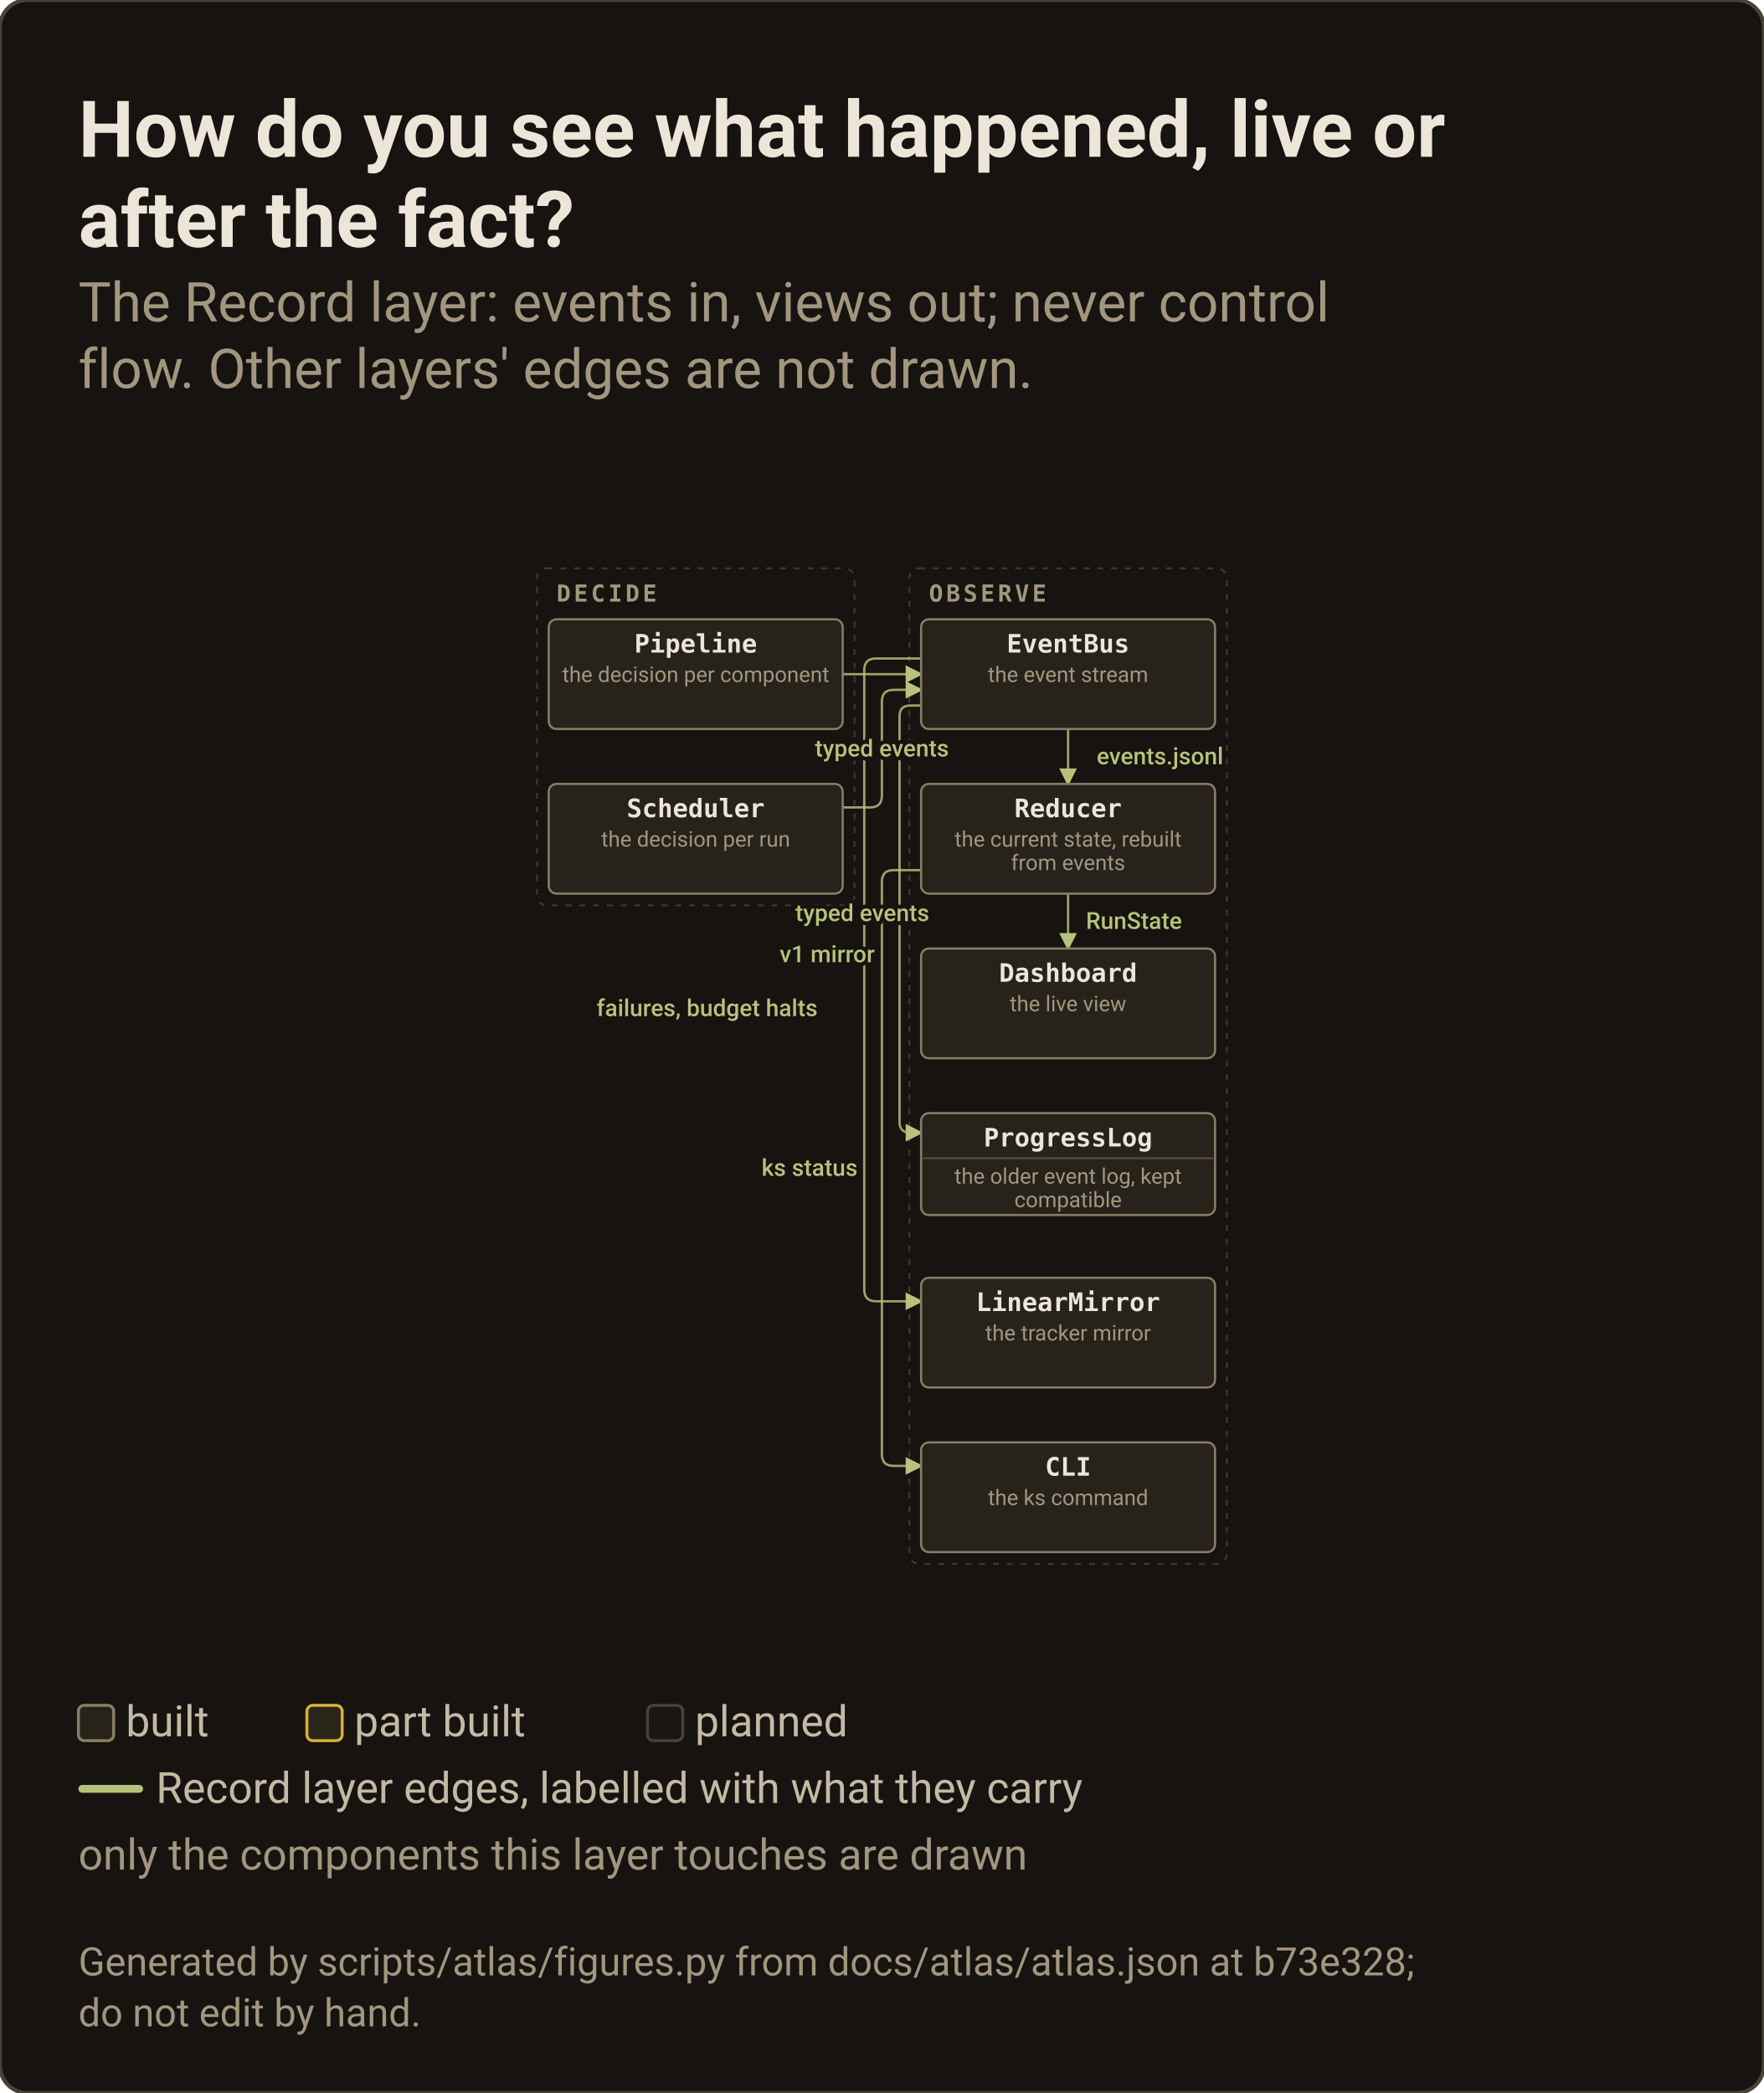
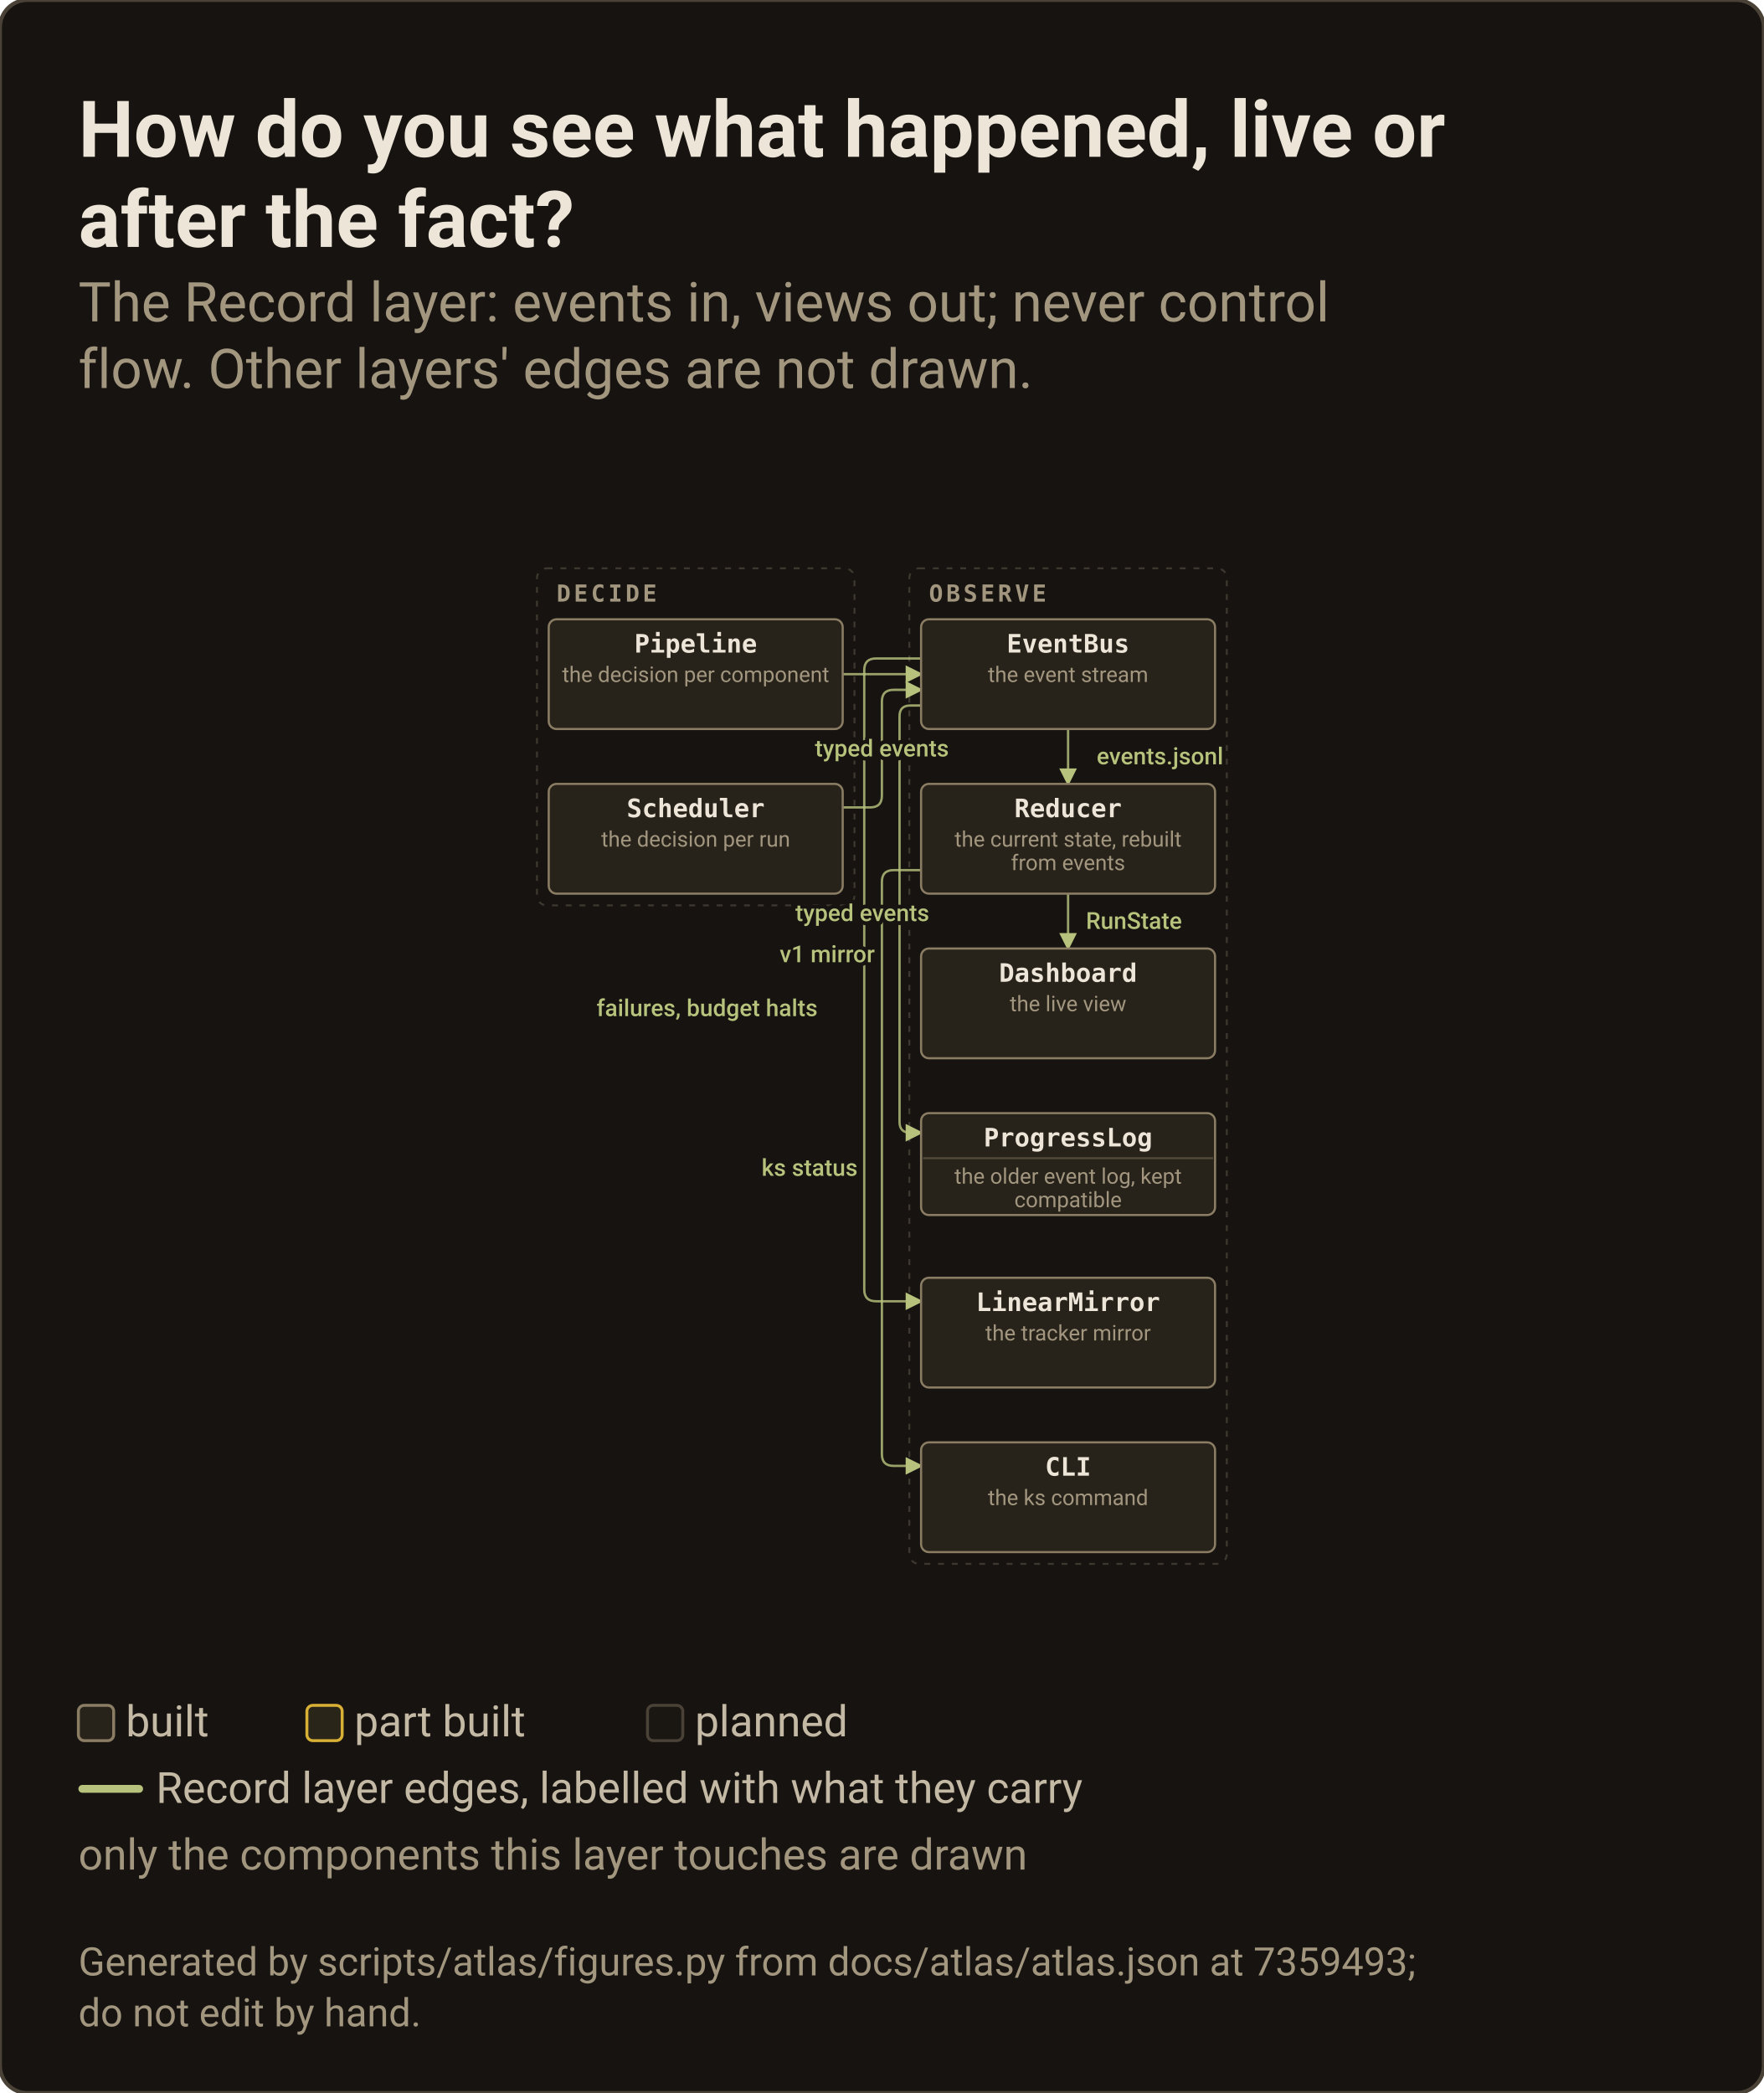
<svg xmlns="http://www.w3.org/2000/svg" width="900" height="1068" viewBox="0 0 900 1068" role="img" aria-label="Record layer of the kstrl system map">
  <rect x="0" y="0" width="900" height="1068" rx="14" fill="#161310" stroke="#4A4237" stroke-width="2" />
  <text x="40.0" y="80.0" class="c0">How do you see what happened, live or</text>
  <text x="40.0" y="126.0" class="c0">after the fact?</text>
  <text x="40.0" y="164.0" class="c1">The Record layer: events in, views out; never control</text>
  <text x="40.0" y="198.0" class="c1">flow. Other layers' edges are not drawn.</text>
  <svg id="map" x="266.0" y="216.0" width="368" height="632" viewBox="0 0 368 632" overflow="visible">
    <defs>
      <marker id="map-m-work" viewBox="0 0 8 8" refX="7" refY="4" markerUnits="userSpaceOnUse" markerWidth="9" markerHeight="9" orient="auto-start-reverse">
        <path d="M0,0 L8,4 L0,8 z" fill="#D9CDB2" />
      </marker>
      <marker id="map-m-measure" viewBox="0 0 8 8" refX="7" refY="4" markerUnits="userSpaceOnUse" markerWidth="9" markerHeight="9" orient="auto-start-reverse">
        <path d="M0,0 L8,4 L0,8 z" fill="#82A7BA" />
      </marker>
      <marker id="map-m-feedback" viewBox="0 0 8 8" refX="7" refY="4" markerUnits="userSpaceOnUse" markerWidth="9" markerHeight="9" orient="auto-start-reverse">
        <path d="M0,0 L8,4 L0,8 z" fill="#E39A86" />
      </marker>
      <marker id="map-m-operator" viewBox="0 0 8 8" refX="7" refY="4" markerUnits="userSpaceOnUse" markerWidth="9" markerHeight="9" orient="auto-start-reverse">
        <path d="M0,0 L8,4 L0,8 z" fill="#DD9BBD" />
      </marker>
      <marker id="map-m-trust" viewBox="0 0 8 8" refX="7" refY="4" markerUnits="userSpaceOnUse" markerWidth="9" markerHeight="9" orient="auto-start-reverse">
        <path d="M0,0 L8,4 L0,8 z" fill="#B48EC9" />
      </marker>
      <marker id="map-m-learn" viewBox="0 0 8 8" refX="7" refY="4" markerUnits="userSpaceOnUse" markerWidth="9" markerHeight="9" orient="auto-start-reverse">
        <path d="M0,0 L8,4 L0,8 z" fill="#86C9A9" />
      </marker>
      <marker id="map-m-record" viewBox="0 0 8 8" refX="7" refY="4" markerUnits="userSpaceOnUse" markerWidth="9" markerHeight="9" orient="auto-start-reverse">
        <path d="M0,0 L8,4 L0,8 z" fill="#B7C27C" />
      </marker>
      <marker id="map-m-change" viewBox="0 0 8 8" refX="7" refY="4" markerUnits="userSpaceOnUse" markerWidth="9" markerHeight="9" orient="auto-start-reverse">
        <path d="M0,0 L8,4 L0,8 z" fill="#E26D5A" />
      </marker>
      <marker id="map-m-reach" viewBox="0 0 8 8" refX="7" refY="4" markerUnits="userSpaceOnUse" markerWidth="9" markerHeight="9" orient="auto-start-reverse">
        <path d="M0,0 L8,4 L0,8 z" fill="#E5A84F" />
      </marker>
    </defs>
    <style>#map .node.quiet{opacity:.42}#map .node.planned{opacity:.5}#map .node.planned.quiet{opacity:.3}#map .node.meas .node__box{stroke:#82A7BA;stroke-width:2.2}#map .node.acts .node__box{stroke:#E5A84F;stroke-width:2.4}#map .node__ring{display:none;fill:none;stroke:#82A7BA;stroke-width:1.6}#map .node.meas .node__ring{display:inline}#map .flow.planned{opacity:.35}#map .flowlbl.planned{opacity:.5}#map .flow.off,#map .flowlbl.off{display:none}#map .flow.hot{opacity:1;stroke-opacity:1;stroke-width:2.6}#map .flowlbl.hot{opacity:1}</style>
    <rect x="8.0" y="74.0" width="162.0" height="172.0" rx="5" fill="none" stroke="#A2967F" stroke-opacity=".28" stroke-width="1" stroke-dasharray="3 4" />
    <text x="18.0" y="91.0" class="t1">DECIDE</text>
    <rect x="198.0" y="74.0" width="162.0" height="508.0" rx="5" fill="none" stroke="#A2967F" stroke-opacity=".28" stroke-width="1" stroke-dasharray="3 4" />
    <text x="208.0" y="91.0" class="t1">OBSERVE</text>
    <g data-layer="flow">
      <path id="map-f58" class="flow observe" data-edge="58" data-from="Pipeline" data-to="EventBus" data-art="typed events" data-kind="observe" data-layer="record" d="M 164.0 128.0 L 204.0 128.0" fill="none" stroke="#B7C27C" stroke-opacity="0.82" stroke-width="1.2" stroke-linecap="round" marker-end="url(#map-m-record)" />
      <path id="map-f59" class="flow observe" data-edge="59" data-from="Scheduler" data-to="EventBus" data-art="typed events" data-kind="observe" data-layer="record" d="M 164.0 196.0 L 178.0 196.0 Q 184.0 196.0 184.0 190.0 L 184.0 142.0 Q 184.0 136.0 190.0 136.0 L 204.0 136.0" fill="none" stroke="#B7C27C" stroke-opacity="0.82" stroke-width="1.2" stroke-linecap="round" marker-end="url(#map-m-record)" />
      <path id="map-f60" class="flow observe" data-edge="60" data-from="EventBus" data-to="ProgressLog" data-art="v1 mirror" data-kind="observe" data-layer="record" d="M 204.0 144.0 L 198.5 144.0 Q 193.0 144.0 193.0 149.5 L 193.0 356.5 Q 193.0 362.0 198.5 362.0 L 204.0 362.0" fill="none" stroke="#B7C27C" stroke-opacity="0.82" stroke-width="1.2" stroke-linecap="round" marker-end="url(#map-m-record)" />
      <path id="map-f61" class="flow observe" data-edge="61" data-from="EventBus" data-to="Reducer" data-art="events.jsonl" data-kind="observe" data-layer="record" d="M 279.0 156.0 L 279.0 184.0" fill="none" stroke="#B7C27C" stroke-opacity="0.82" stroke-width="1.2" stroke-linecap="round" marker-end="url(#map-m-record)" />
      <path id="map-f62" class="flow observe" data-edge="62" data-from="Reducer" data-to="Dashboard" data-art="RunState" data-kind="observe" data-layer="record" d="M 279.0 240.0 L 279.0 268.0" fill="none" stroke="#B7C27C" stroke-opacity="0.82" stroke-width="1.2" stroke-linecap="round" marker-end="url(#map-m-record)" />
      <path id="map-f63" class="flow observe" data-edge="63" data-from="Reducer" data-to="CLI" data-art="ks status" data-kind="observe" data-layer="record" d="M 204.0 228.0 L 190.0 228.0 Q 184.0 228.0 184.0 234.0 L 184.0 526.0 Q 184.0 532.0 190.0 532.0 L 204.0 532.0" fill="none" stroke="#B7C27C" stroke-opacity="0.82" stroke-width="1.2" stroke-linecap="round" marker-end="url(#map-m-record)" />
      <path id="map-f64" class="flow observe" data-edge="64" data-from="EventBus" data-to="LinearMirror" data-art="failures, budget halts" data-kind="observe" data-layer="record" d="M 204.0 120.0 L 181.0 120.0 Q 175.0 120.0 175.0 126.0 L 175.0 442.0 Q 175.0 448.0 181.0 448.0 L 204.0 448.0" fill="none" stroke="#B7C27C" stroke-opacity="0.82" stroke-width="1.2" stroke-linecap="round" marker-end="url(#map-m-record)" />
    </g>
    <g class="node built" data-id="Pipeline" data-kind="component" data-state="built" data-region="decide" role="button" tabindex="0" aria-label="Pipeline, the decision per component, built">
      <rect class="node__box" x="14.0" y="100.0" width="150.0" height="56.0" rx="4.0" fill="#27221A" stroke="#8A7D63" stroke-width="1.1" />
      <rect class="node__ring" x="17.0" y="103.0" width="144.0" height="50.0" rx="3.0" />
      <text x="89.0" y="117.0" class="t2">Pipeline</text>
      <g data-layer="job">
        <text x="89.0" y="132.0" class="t3">the decision per component</text>
      </g>
    </g>
    <g class="node built" data-id="Scheduler" data-kind="component" data-state="built" data-region="decide" role="button" tabindex="0" aria-label="Scheduler, the decision per run, built">
      <rect class="node__box" x="14.0" y="184.0" width="150.0" height="56.0" rx="4.0" fill="#27221A" stroke="#8A7D63" stroke-width="1.1" />
      <rect class="node__ring" x="17.0" y="187.0" width="144.0" height="50.0" rx="3.0" />
      <text x="89.0" y="201.0" class="t2">Scheduler</text>
      <g data-layer="job">
        <text x="89.0" y="216.0" class="t3">the decision per run</text>
      </g>
    </g>
    <g class="node built" data-id="EventBus" data-kind="component" data-state="built" data-region="observe" role="button" tabindex="0" aria-label="EventBus, the event stream, built">
      <rect class="node__box" x="204.0" y="100.0" width="150.0" height="56.0" rx="4.0" fill="#27221A" stroke="#8A7D63" stroke-width="1.1" />
      <rect class="node__ring" x="207.0" y="103.0" width="144.0" height="50.0" rx="3.0" />
      <text x="279.0" y="117.0" class="t2">EventBus</text>
      <g data-layer="job">
        <text x="279.0" y="132.0" class="t3">the event stream</text>
      </g>
    </g>
    <g class="node built" data-id="Reducer" data-kind="component" data-state="built" data-region="observe" role="button" tabindex="0" aria-label="Reducer, the current state, rebuilt from events, built">
      <rect class="node__box" x="204.0" y="184.0" width="150.0" height="56.0" rx="4.0" fill="#27221A" stroke="#8A7D63" stroke-width="1.1" />
      <rect class="node__ring" x="207.0" y="187.0" width="144.0" height="50.0" rx="3.0" />
      <text x="279.0" y="201.0" class="t2">Reducer</text>
      <g data-layer="job">
        <text x="279.0" y="216.0" class="t3">the current state, rebuilt</text>
        <text x="279.0" y="228.0" class="t3">from events</text>
      </g>
    </g>
    <g class="node built" data-id="Dashboard" data-kind="component" data-state="built" data-region="observe" role="button" tabindex="0" aria-label="Dashboard, the live view, built">
      <rect class="node__box" x="204.0" y="268.0" width="150.0" height="56.0" rx="4.0" fill="#27221A" stroke="#8A7D63" stroke-width="1.1" />
      <rect class="node__ring" x="207.0" y="271.0" width="144.0" height="50.0" rx="3.0" />
      <text x="279.0" y="285.0" class="t2">Dashboard</text>
      <g data-layer="job">
        <text x="279.0" y="300.0" class="t3">the live view</text>
      </g>
    </g>
    <g class="node built" data-id="ProgressLog" data-kind="store" data-state="built" data-region="observe" role="button" tabindex="0" aria-label="ProgressLog, the older event log, kept compatible, built">
      <rect class="node__box" x="204.0" y="352.0" width="150.0" height="52.0" rx="4.0" fill="#27221A" stroke="#8A7D63" stroke-width="1.1" />
      <rect class="node__ring" x="207.0" y="355.0" width="144.0" height="46.0" rx="3.0" />
      <text x="279.0" y="369.0" class="t2">ProgressLog</text>
      <line x1="205.0" y1="375.0" x2="353.0" y2="375.0" stroke="#8A7D63" stroke-opacity=".45" stroke-width="1" />
      <g data-layer="job">
        <text x="279.0" y="388.0" class="t3">the older event log, kept</text>
        <text x="279.0" y="400.0" class="t3">compatible</text>
      </g>
    </g>
    <g class="node built" data-id="LinearMirror" data-kind="component" data-state="built" data-region="observe" role="button" tabindex="0" aria-label="LinearMirror, the tracker mirror, built">
      <rect class="node__box" x="204.0" y="436.0" width="150.0" height="56.0" rx="4.0" fill="#27221A" stroke="#8A7D63" stroke-width="1.1" />
      <rect class="node__ring" x="207.0" y="439.0" width="144.0" height="50.0" rx="3.0" />
      <text x="279.0" y="453.0" class="t2">LinearMirror</text>
      <g data-layer="job">
        <text x="279.0" y="468.0" class="t3">the tracker mirror</text>
      </g>
    </g>
    <g class="node built" data-id="CLI" data-kind="component" data-state="built" data-region="observe" role="button" tabindex="0" aria-label="CLI, the ks command, built">
      <rect class="node__box" x="204.0" y="520.0" width="150.0" height="56.0" rx="4.0" fill="#27221A" stroke="#8A7D63" stroke-width="1.1" />
      <rect class="node__ring" x="207.0" y="523.0" width="144.0" height="50.0" rx="3.0" />
      <text x="279.0" y="537.0" class="t2">CLI</text>
      <g data-layer="job">
        <text x="279.0" y="552.0" class="t3">the ks command</text>
      </g>
    </g>
    <g data-layer="flow">
      <g class="flowlbl observe" data-edge="58" data-from="Pipeline" data-to="EventBus" data-layer="record">
        <text x="184.0" y="170.0" class="t0">typed events</text>
      </g>
      <g class="flowlbl observe" data-edge="59" data-from="Scheduler" data-to="EventBus" data-layer="record">
        <text x="174.0" y="254.0" class="t0">typed events</text>
      </g>
      <g class="flowlbl observe" data-edge="60" data-from="EventBus" data-to="ProgressLog" data-layer="record">
        <text x="156.1" y="275.0" class="t0">v1 mirror</text>
      </g>
      <g class="flowlbl observe" data-edge="61" data-from="EventBus" data-to="Reducer" data-layer="record">
        <text x="325.9" y="174.0" class="t0">events.jsonl</text>
      </g>
      <g class="flowlbl observe" data-edge="62" data-from="Reducer" data-to="Dashboard" data-layer="record">
        <text x="312.6" y="258.0" class="t0">RunState</text>
      </g>
      <g class="flowlbl observe" data-edge="63" data-from="Reducer" data-to="CLI" data-layer="record">
        <text x="147.1" y="384.0" class="t0">ks status</text>
      </g>
      <g class="flowlbl observe" data-edge="64" data-from="EventBus" data-to="LinearMirror" data-layer="record">
        <text x="94.8" y="302.5" class="t0">failures, budget halts</text>
      </g>
    </g>
    <style>#map .t0{font-family:ui-sans-serif,system-ui,-apple-system,"SF Pro Text","Segoe UI",Roboto,"Helvetica Neue",Arial,sans-serif;font-size:12.0px;font-weight:500;fill:#B7C27C;text-anchor:middle;paint-order:stroke;stroke:#161310;stroke-width:4;stroke-linejoin:round}#map .t1{font-family:ui-monospace,"SF Mono",SFMono-Regular,"JetBrains Mono",Menlo,Consolas,monospace;font-size:12.0px;font-weight:600;fill:#A2967F;text-anchor:start;letter-spacing:.13em}#map .t2{font-family:ui-monospace,"SF Mono",SFMono-Regular,"JetBrains Mono",Menlo,Consolas,monospace;font-size:13.0px;font-weight:600;fill:#ECE5D8;text-anchor:middle}#map .t3{font-family:ui-sans-serif,system-ui,-apple-system,"SF Pro Text","Segoe UI",Roboto,"Helvetica Neue",Arial,sans-serif;font-size:11.0px;font-weight:400;fill:#A2967F;text-anchor:middle}</style>
  </svg>
  <rect x="40.0" y="870.2" width="18" height="18" rx="3" fill="#27221A" stroke="#8A7D63" stroke-width="1.5" />
  <text x="64.2" y="886.0" class="c2">built</text>
  <rect x="156.6" y="870.2" width="18" height="18" rx="3" fill="#2A2519" stroke="#D9B036" stroke-width="1.5" />
  <text x="180.8" y="886.0" class="c2">part built</text>
  <rect x="330.4" y="870.2" width="18" height="18" rx="3" fill="#1A1713" stroke="#4A4237" stroke-width="1.5" />
  <text x="354.6" y="886.0" class="c2">planned</text>
  <rect x="40.0" y="910.8" width="33" height="4" rx="2" fill="#B7C27C" />
  <text x="79.6" y="920.0" class="c2">Record layer edges, labelled with what they carry</text>
  <text x="40.0" y="954.0" class="c3">only the components this layer touches are drawn</text>
-   <text x="40.0" y="1008.0" class="c4">Generated by scripts/atlas/figures.py from docs/atlas/atlas.json at b73e328;</text>
+   <text x="40.0" y="1008.0" class="c4">Generated by scripts/atlas/figures.py from docs/atlas/atlas.json at 7359493;</text>
  <text x="40.0" y="1034.0" class="c4">do not edit by hand.</text>
  <style>.c0{font-family:ui-sans-serif,system-ui,-apple-system,"SF Pro Text","Segoe UI",Roboto,"Helvetica Neue",Arial,sans-serif;font-size:40.0px;font-weight:600;fill:#ECE5D8;text-anchor:start}.c1{font-family:ui-sans-serif,system-ui,-apple-system,"SF Pro Text","Segoe UI",Roboto,"Helvetica Neue",Arial,sans-serif;font-size:28.0px;font-weight:400;fill:#A2967F;text-anchor:start}.c2{font-family:ui-sans-serif,system-ui,-apple-system,"SF Pro Text","Segoe UI",Roboto,"Helvetica Neue",Arial,sans-serif;font-size:22.0px;font-weight:400;fill:#C4B9A4;text-anchor:start}.c3{font-family:ui-sans-serif,system-ui,-apple-system,"SF Pro Text","Segoe UI",Roboto,"Helvetica Neue",Arial,sans-serif;font-size:22.0px;font-weight:400;fill:#A2967F;text-anchor:start}.c4{font-family:ui-sans-serif,system-ui,-apple-system,"SF Pro Text","Segoe UI",Roboto,"Helvetica Neue",Arial,sans-serif;font-size:20.0px;font-weight:400;fill:#A2967F;text-anchor:start}</style>
</svg>
